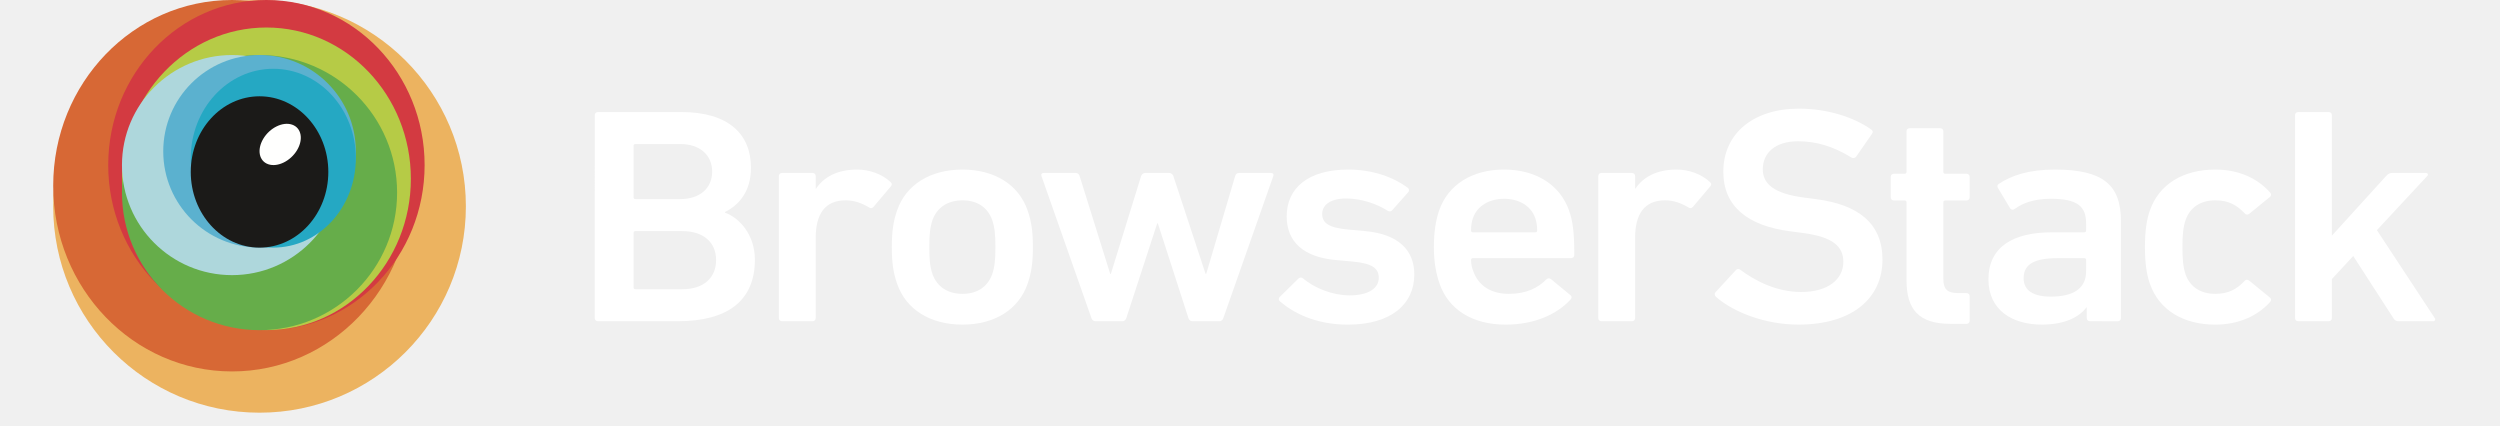
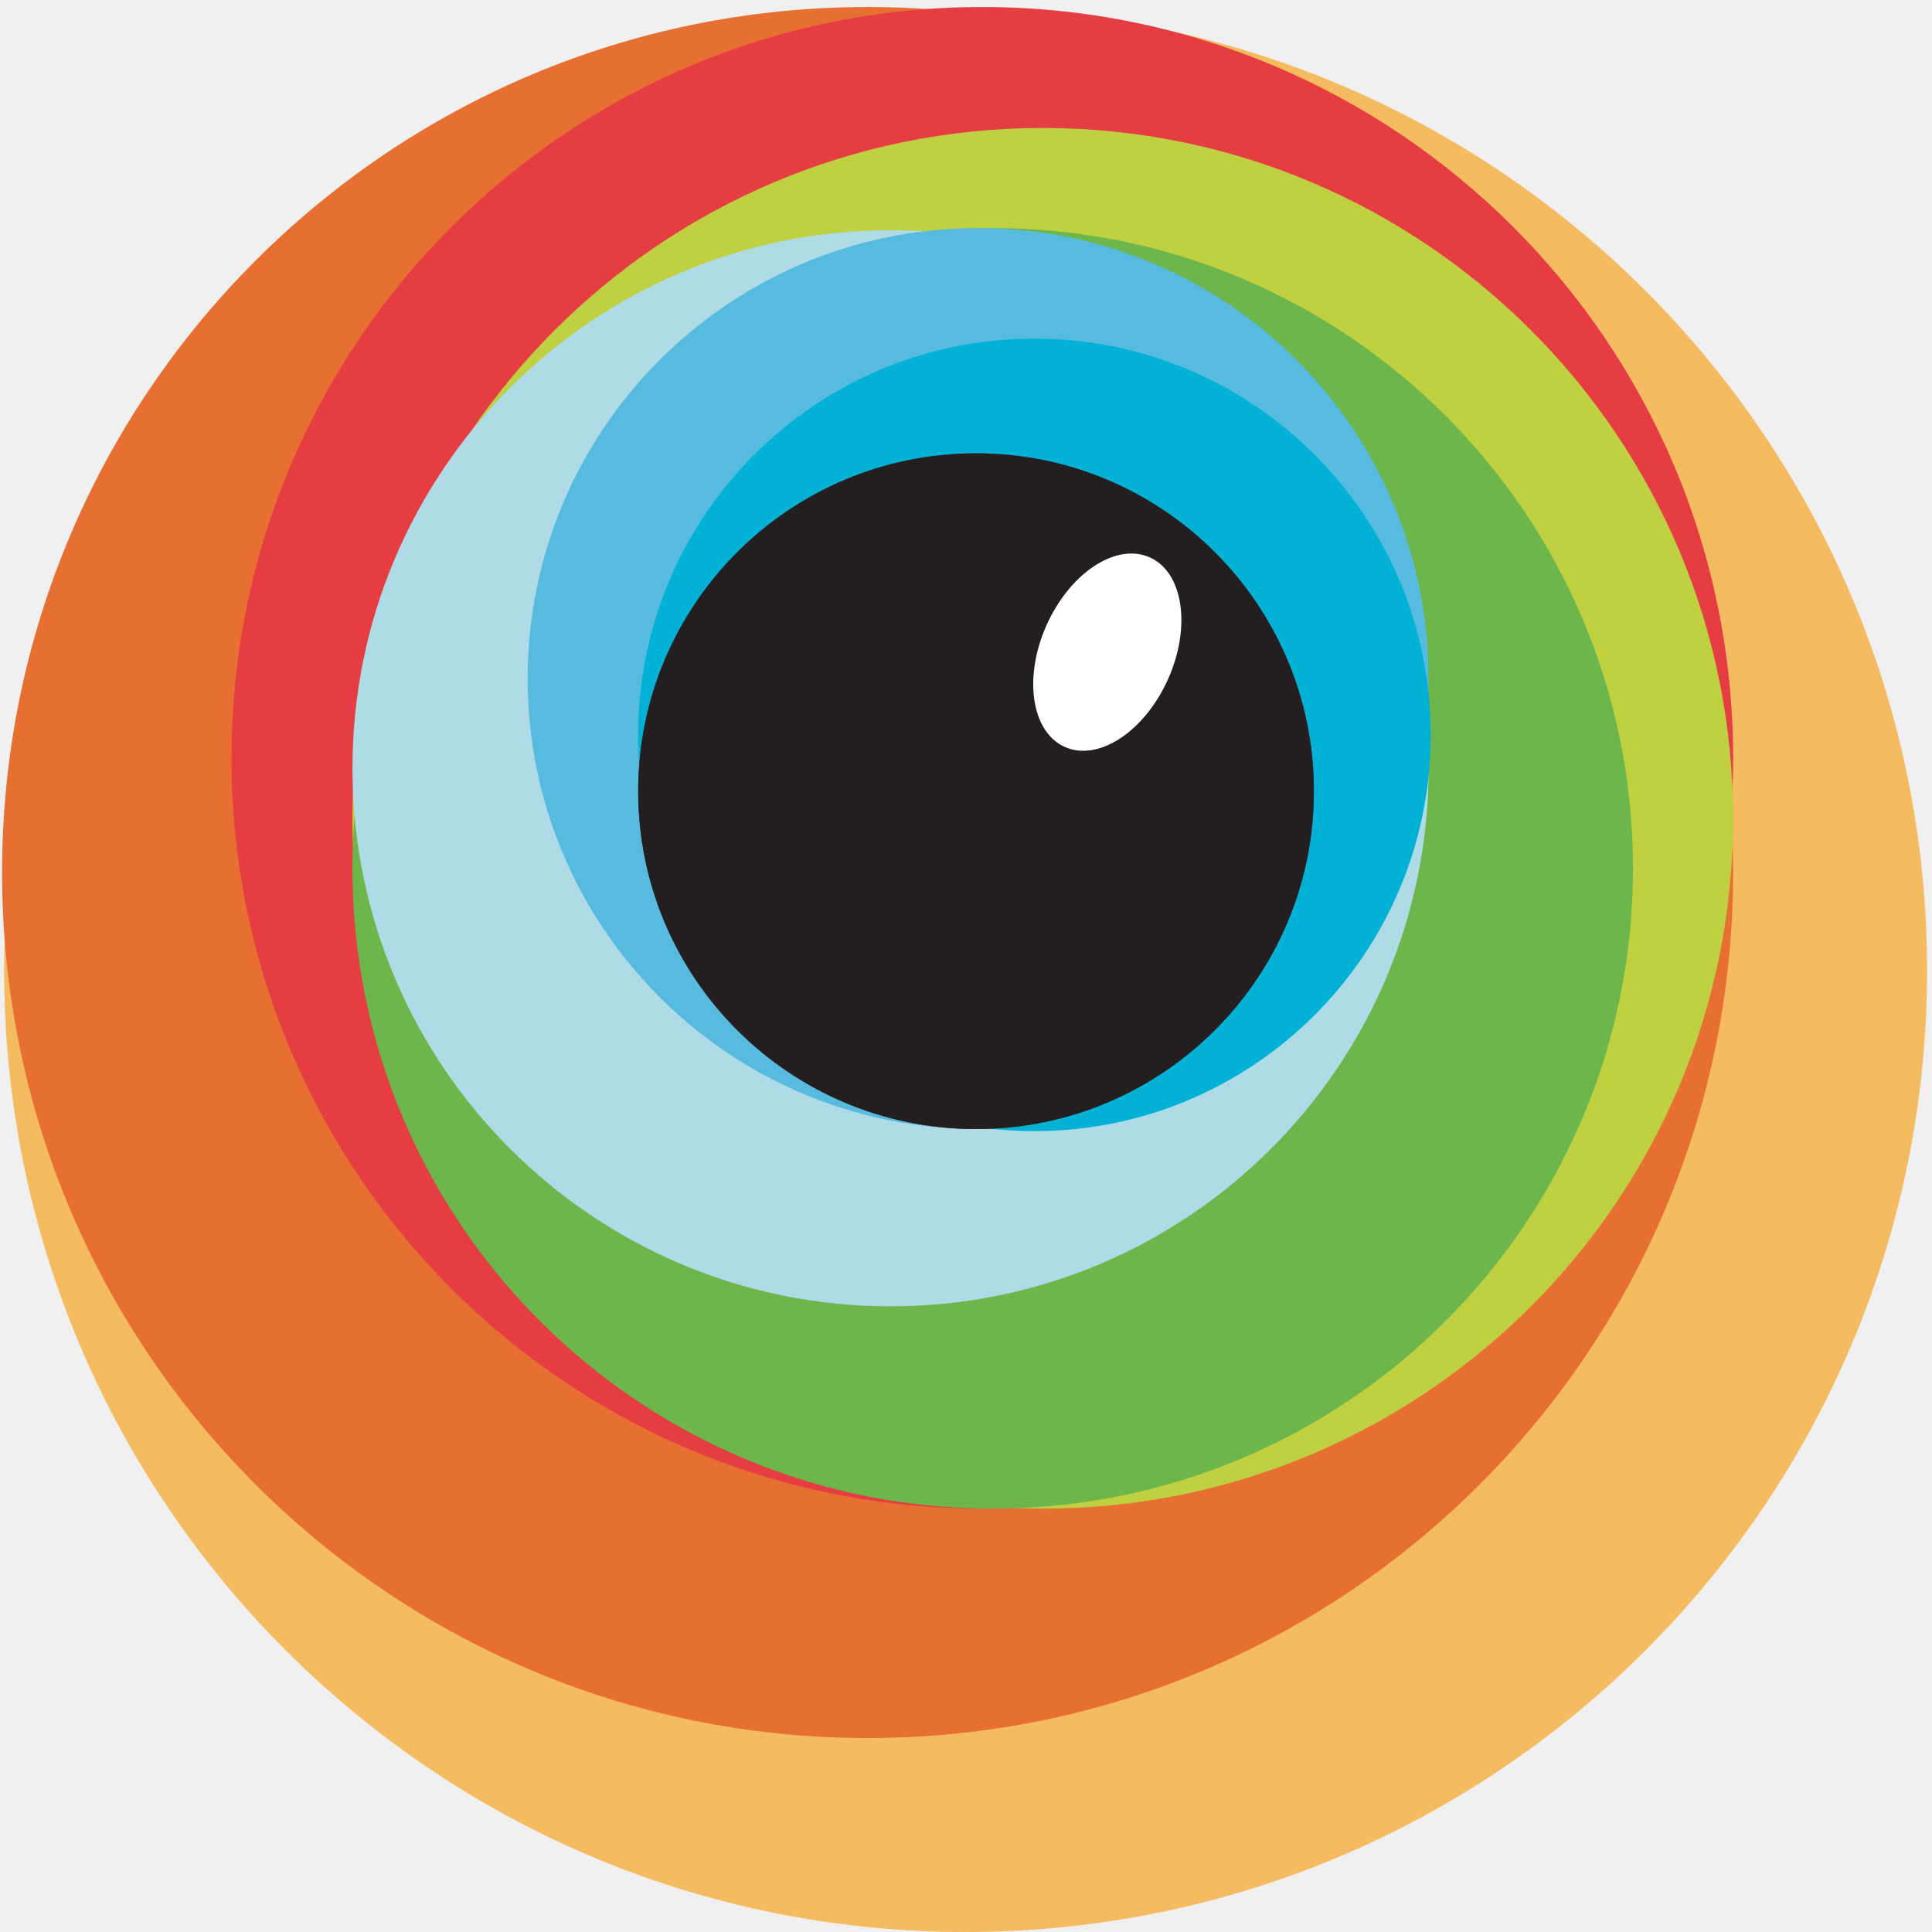
- <svg xmlns="http://www.w3.org/2000/svg" height="32" viewBox="0 0 180 32" width="188" class="w-svg" aria-labelledby="headerBrowserStackLogoImgTitle headerBrowserStackLogoImgDesc" role="img">
-   <g fill="none" fill-rule="evenodd">
-     <g>
-       <path d="m31.034 15.517c0 8.57-6.947 15.517-15.517 15.517-8.57 0-15.517-6.947-15.517-15.517 0-8.57 6.947-15.517 15.517-15.517 8.57 0 15.517 6.947 15.517 15.517" fill="#ecb360" />
-       <path d="m26.897 13.966c0 7.713-6.021 13.966-13.448 13.966-7.427 0-13.448-6.253-13.448-13.966 0-7.713 6.021-13.966 13.448-13.966 7.427 0 13.448 6.253 13.448 13.966" fill="#d76835" />
-       <path d="m27.931 12.414c0 6.856-5.326 12.414-11.897 12.414-6.57 0-11.896-5.558-11.896-12.414 0-6.856 5.326-12.414 11.896-12.414 6.571 0 11.897 5.558 11.897 12.414" fill="#d33a41" />
-       <path d="m26.897 13.448c0 6.284-4.863 11.379-10.862 11.379-5.999 0-10.862-5.095-10.862-11.379 0-6.285 4.863-11.379 10.862-11.379 5.999 0 10.862 5.095 10.862 11.379" fill="#b6cb46" />
-       <path d="m25.862 14.483c0 5.713-4.632 10.345-10.345 10.345-5.713 0-10.345-4.632-10.345-10.345 0-5.713 4.632-10.345 10.345-10.345 5.713 0 10.345 4.631 10.345 10.345" fill="#66ad4a" />
-       <path d="m21.724 12.414c0 4.571-3.705 8.276-8.276 8.276-4.571 0-8.276-3.705-8.276-8.276 0-4.571 3.705-8.276 8.276-8.276 4.571 0 8.276 3.705 8.276 8.276" fill="#aed7dc" />
-       <path d="m22.759 11.379c0 3.999-3.242 7.241-7.242 7.241-4 0-7.241-3.242-7.241-7.241 0-3.999 3.242-7.241 7.241-7.241 4 0 7.242 3.242 7.242 7.241" fill="#5bb1cf" />
-       <path d="m22.759 11.896c0 3.714-2.779 6.724-6.207 6.724s-6.207-3.011-6.207-6.724c0-3.713 2.779-6.724 6.207-6.724s6.207 3.011 6.207 6.724" fill="#25a8c3" />
-       <path d="m20.69 12.931c0 3.142-2.316 5.69-5.173 5.69-2.856 0-5.172-2.547-5.172-5.69 0-3.142 2.316-5.69 5.172-5.69 2.857 0 5.173 2.547 5.173 5.69" />
-       <path d="m15.517 18.621c-2.856 0-5.172-2.547-5.172-5.69 0-3.142 2.316-5.69 5.172-5.69 2.857 0 5.173 2.547 5.173 5.69 0 3.142-2.316 5.69-5.173 5.69z" fill="#1b1a18" />
-       <path d="m18.34 11.29c-.492.823-1.46 1.299-2.161 1.063-.702-.236-.872-1.096-.38-1.919.492-.823 1.46-1.299 2.161-1.063s.872 1.096.38 1.919" fill="#fffffe" />
-     </g>
-     <g fill="#fff" transform="translate(40.34483 7.241379)">
-       <path d="m117.326 14.093c-.247-.694-.371-1.573-.371-2.753 0-1.18.123-2.059.371-2.753.692-1.989 2.522-3.077 4.921-3.077 1.78 0 3.19.671 4.129 1.735.075.093.099.232-.024.324l-1.558 1.272c-.123.093-.247.07-.346-.046-.593-.625-1.212-.971-2.201-.971-1.063 0-1.879.486-2.226 1.457-.198.555-.247 1.203-.247 2.059 0 .856.049 1.527.247 2.082.346.948 1.163 1.434 2.226 1.434.989 0 1.608-.347 2.201-.971.099-.116.223-.116.346-.023l1.558 1.272c.123.093.099.208.024.324-.939 1.041-2.349 1.712-4.129 1.712-2.398 0-4.229-1.087-4.921-3.077" />
-       <path d="m136.031 16.915c-.173 0-.297-.069-.396-.232l-3.017-4.673-1.607 1.735v2.938c0 .139-.099.232-.247.232h-2.275c-.148 0-.247-.093-.247-.232v-15.268c0-.139.099-.231.247-.231h2.275c.148 0 .247.093.247.231v9.069l4.08-4.488c.148-.162.272-.232.469-.232h2.522c.148 0 .198.139.099.232l-3.783 4.071 4.352 6.616c.075.093.025.232-.123.232z" />
-       <path d="m3.448 14.509h3.511c1.632 0 2.547-.879 2.547-2.198 0-1.296-.915-2.174-2.547-2.174h-3.511c-.099 0-.148.046-.148.139v4.094c0 .093.05.139.148.139zm3.363-6.778c1.484 0 2.399-.833 2.399-2.059 0-1.249-.915-2.082-2.399-2.082h-3.363c-.099 0-.148.046-.148.139v3.863c0 .093.05.139.148.139zm-6.429-6.316c0-.139.099-.231.247-.231h6.256c3.561 0 5.242 1.666 5.242 4.187 0 1.781-.89 2.799-1.954 3.331v.046c1.039.37 2.25 1.619 2.25 3.539 0 3.123-2.102 4.627-5.786 4.627h-6.009c-.148 0-.247-.093-.247-.232z" />
-       <path d="m14.475 16.915c-.149 0-.248-.093-.248-.232v-10.687c0-.139.099-.232.248-.232h2.275c.148 0 .247.093.247.232v.948h.025c.568-.856 1.582-1.434 3.091-1.434.939 0 1.879.347 2.497.925.124.115.149.208.049.324l-1.311 1.55c-.099.115-.222.139-.346.046-.544-.324-1.113-.532-1.756-.532-1.558 0-2.25 1.041-2.25 2.822v6.038c0 .139-.099.232-.247.232z" />
-       <path d="m30.262 13.399c.198-.578.247-1.11.247-2.059 0-.948-.049-1.457-.247-2.059-.346-.925-1.112-1.457-2.225-1.457-1.113 0-1.904.532-2.25 1.457-.198.601-.247 1.11-.247 2.059 0 .949.05 1.481.247 2.059.346.925 1.137 1.457 2.25 1.457 1.113 0 1.879-.532 2.225-1.457zm-7.146.694c-.272-.786-.396-1.527-.396-2.753 0-1.226.123-1.966.396-2.753.667-1.943 2.497-3.077 4.921-3.077 2.399 0 4.228 1.134 4.896 3.077.272.787.396 1.527.396 2.753 0 1.226-.124 1.966-.396 2.753-.668 1.943-2.498 3.077-4.896 3.077-2.423 0-4.253-1.134-4.921-3.077z" />
-       <path d="m45.323 16.915c-.149 0-.247-.093-.297-.232l-2.3-7.125h-.049l-2.324 7.125c-.05.139-.148.232-.297.232h-2.027c-.149 0-.247-.093-.297-.232l-3.759-10.687c-.05-.139.025-.232.173-.232h2.374c.173 0 .272.069.322.232l2.3 7.356h.05l2.275-7.356c.05-.139.173-.232.322-.232h1.78c.148 0 .272.093.322.232l2.423 7.356h.049l2.176-7.356c.049-.162.148-.232.322-.232h2.374c.148 0 .223.093.173.232l-3.759 10.687c-.049.139-.148.232-.297.232z" />
-       <path d="m51.894 15.411c-.099-.093-.099-.231 0-.324l1.41-1.388c.099-.093.247-.093.346 0 .866.74 2.25 1.272 3.487 1.272 1.459 0 2.201-.555 2.201-1.319 0-.671-.42-1.087-1.978-1.226l-1.286-.115c-2.423-.232-3.66-1.388-3.66-3.285 0-2.151 1.657-3.516 4.624-3.516 1.855 0 3.412.578 4.476 1.365.124.093.124.231.05.324l-1.212 1.365c-.099.115-.222.115-.346.046-.742-.486-1.929-.925-3.116-.925s-1.805.486-1.805 1.157c0 .648.421 1.041 1.954 1.18l1.286.116c2.498.231 3.685 1.434 3.685 3.262 0 2.221-1.731 3.771-4.995 3.771-2.448 0-4.129-.902-5.119-1.758" />
-       <path d="m71.1 9.142c-.322-.902-1.212-1.434-2.324-1.434-1.137 0-2.028.532-2.349 1.434-.099.278-.149.555-.149.949 0 .093.049.139.149.139h4.673c.099 0 .148-.046.148-.139 0-.393-.049-.671-.148-.949zm-7.196 4.927c-.247-.717-.421-1.573-.421-2.73 0-1.157.149-2.035.396-2.753.667-1.943 2.497-3.077 4.871-3.077 2.448 0 4.229 1.18 4.896 3.077.272.787.396 1.55.396 3.355 0 .139-.099.231-.272.231h-7.344c-.099 0-.149.046-.149.139 0 .324.074.601.173.856.396 1.088 1.335 1.689 2.67 1.689 1.335 0 2.201-.463 2.794-1.064.124-.116.247-.139.371-.046l1.459 1.203c.123.093.123.208.025.324-1.014 1.11-2.696 1.897-4.896 1.897-2.522 0-4.303-1.157-4.97-3.1z" />
-       <path d="m76.093 16.915c-.148 0-.247-.093-.247-.232v-10.687c0-.139.099-.232.247-.232h2.275c.149 0 .247.093.247.232v.948h.025c.568-.856 1.582-1.434 3.091-1.434.94 0 1.879.347 2.497.925.124.115.148.208.05.324l-1.311 1.55c-.099.115-.223.139-.346.046-.544-.324-1.112-.532-1.755-.532-1.558 0-2.251 1.041-2.251 2.822v6.038c0 .139-.099.232-.247.232z" />
-       <path d="m84.704 15.088c-.099-.093-.148-.232-.049-.347l1.533-1.666c.099-.115.247-.115.346-.023 1.088.81 2.696 1.665 4.575 1.665 2.003 0 3.165-.948 3.165-2.267 0-1.134-.742-1.874-3.066-2.175l-.89-.116c-3.239-.416-5.069-1.874-5.069-4.488 0-2.845 2.225-4.742 5.687-4.742 2.102 0 4.105.625 5.44 1.573.124.093.149.185.05.324l-1.187 1.712c-.099.116-.222.139-.346.07-1.36-.833-2.621-1.226-4.03-1.226-1.707 0-2.646.879-2.646 2.105 0 1.087.816 1.827 3.091 2.128l.89.116c3.239.416 5.019 1.85 5.019 4.557 0 2.799-2.151 4.881-6.33 4.881-2.472 0-4.871-.925-6.182-2.082" />
-       <path d="m102.34 17.112c-2.399 0-3.313-1.087-3.313-3.262v-5.875c0-.093-.05-.139-.149-.139h-.791c-.148 0-.247-.093-.247-.232v-1.55c0-.139.099-.231.247-.231h.791c.099 0 .149-.046.149-.139v-3.054c0-.139.099-.231.247-.231h2.275c.148 0 .247.093.247.231v3.054c0 .093.049.139.148.139h1.583c.148 0 .247.093.247.231v1.55c0 .139-.099.232-.247.232h-1.583c-.099 0-.148.046-.148.139v5.783c0 .786.346 1.041 1.113 1.041h.618c.148 0 .247.093.247.232v1.85c0 .139-.099.232-.247.232z" />
-       <path d="m112.531 13.167v-.856c0-.093-.05-.139-.149-.139h-1.978c-1.78 0-2.572.463-2.572 1.504 0 .925.717 1.388 2.052 1.388 1.707 0 2.646-.625 2.646-1.897zm.296 3.748c-.148 0-.247-.093-.247-.232v-.81h-.025c-.569.764-1.682 1.296-3.363 1.296-2.176 0-4.006-1.064-4.006-3.401 0-2.429 1.83-3.539 4.772-3.539h2.423c.099 0 .149-.046.149-.139v-.532c0-1.273-.643-1.851-2.646-1.851-1.335 0-2.151.347-2.72.764-.123.093-.272.069-.346-.046l-.915-1.527c-.074-.116-.049-.232.049-.301.965-.648 2.275-1.087 4.229-1.087 3.635 0 4.97 1.157 4.97 3.887v7.287c0 .139-.099.232-.247.232z" />
-     </g>
-   </g>
+ <svg xmlns="http://www.w3.org/2000/svg" height="256" preserveAspectRatio="xMidYMid" viewBox="0 0 256 256" width="256">
+   <radialGradient id="a" cx="50.141%" cy="50.003%" r="50.119%">
+     <stop offset="0" stop-color="#797979" />
+     <stop offset="1" stop-color="#4c4c4c" />
+   </radialGradient>
+   <circle cx="127.949" cy="128.603" fill="#f5bb60" r="127.397" />
+   <circle cx="114.961" cy="115.615" fill="#e86f32" r="114.685" />
+   <circle cx="130.16" cy="100.416" fill="#e53d42" r="99.485" />
+   <circle cx="138.174" cy="108.43" fill="#bfd141" r="91.471" />
+   <circle cx="131.542" cy="115.062" fill="#6db64c" r="84.839" />
+   <circle cx="118.001" cy="101.798" fill="#afdbe7" r="71.298" />
+   <circle cx="129.607" cy="89.915" fill="#57badf" r="59.691" />
+   <circle cx="137.069" cy="97.376" fill="#02b2d6" r="52.506" />
+   <circle cx="129.331" cy="104.837" fill="url(#a)" r="44.768" />
+   <circle cx="129.331" cy="104.837" fill="#231f20" r="44.768" />
+   <path d="m141.088 98.971c4.439 1.992 10.56-2.016 13.672-8.952 3.112-6.935 2.036-14.172-2.402-16.164s-10.56 2.016-13.672 8.952-2.036 14.172 2.402 16.164z" fill="#fff" />
</svg>
